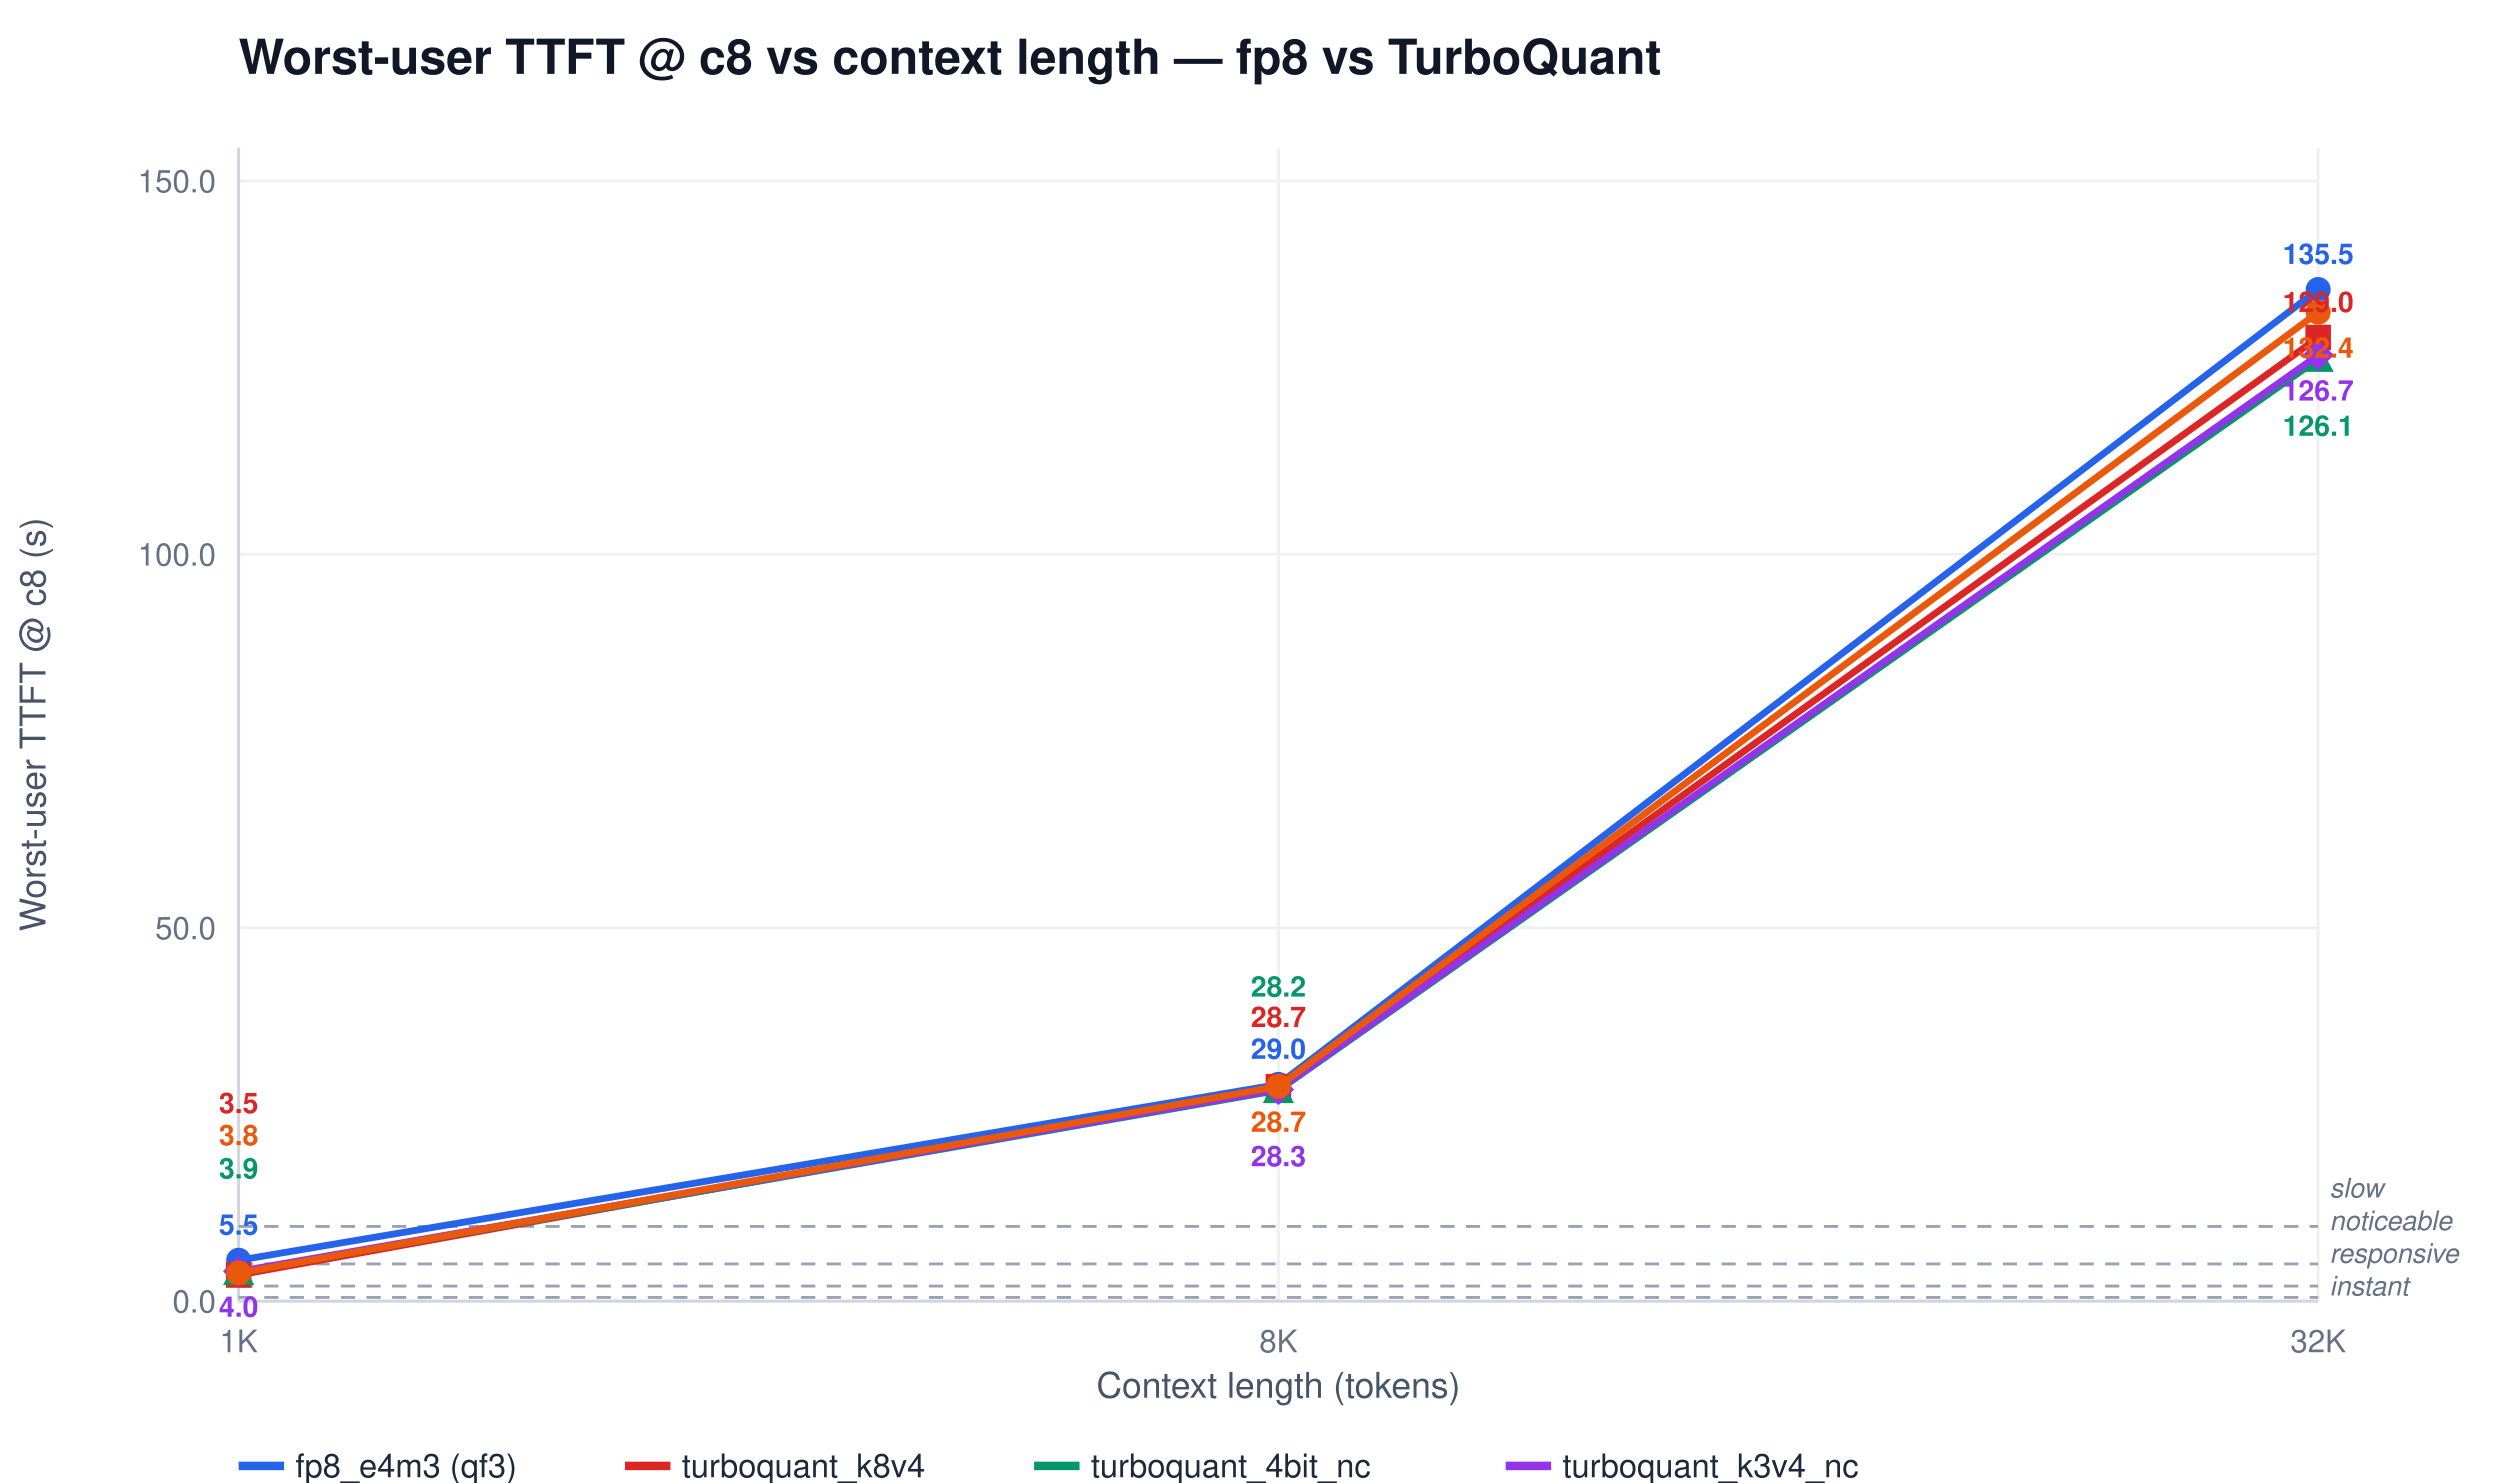
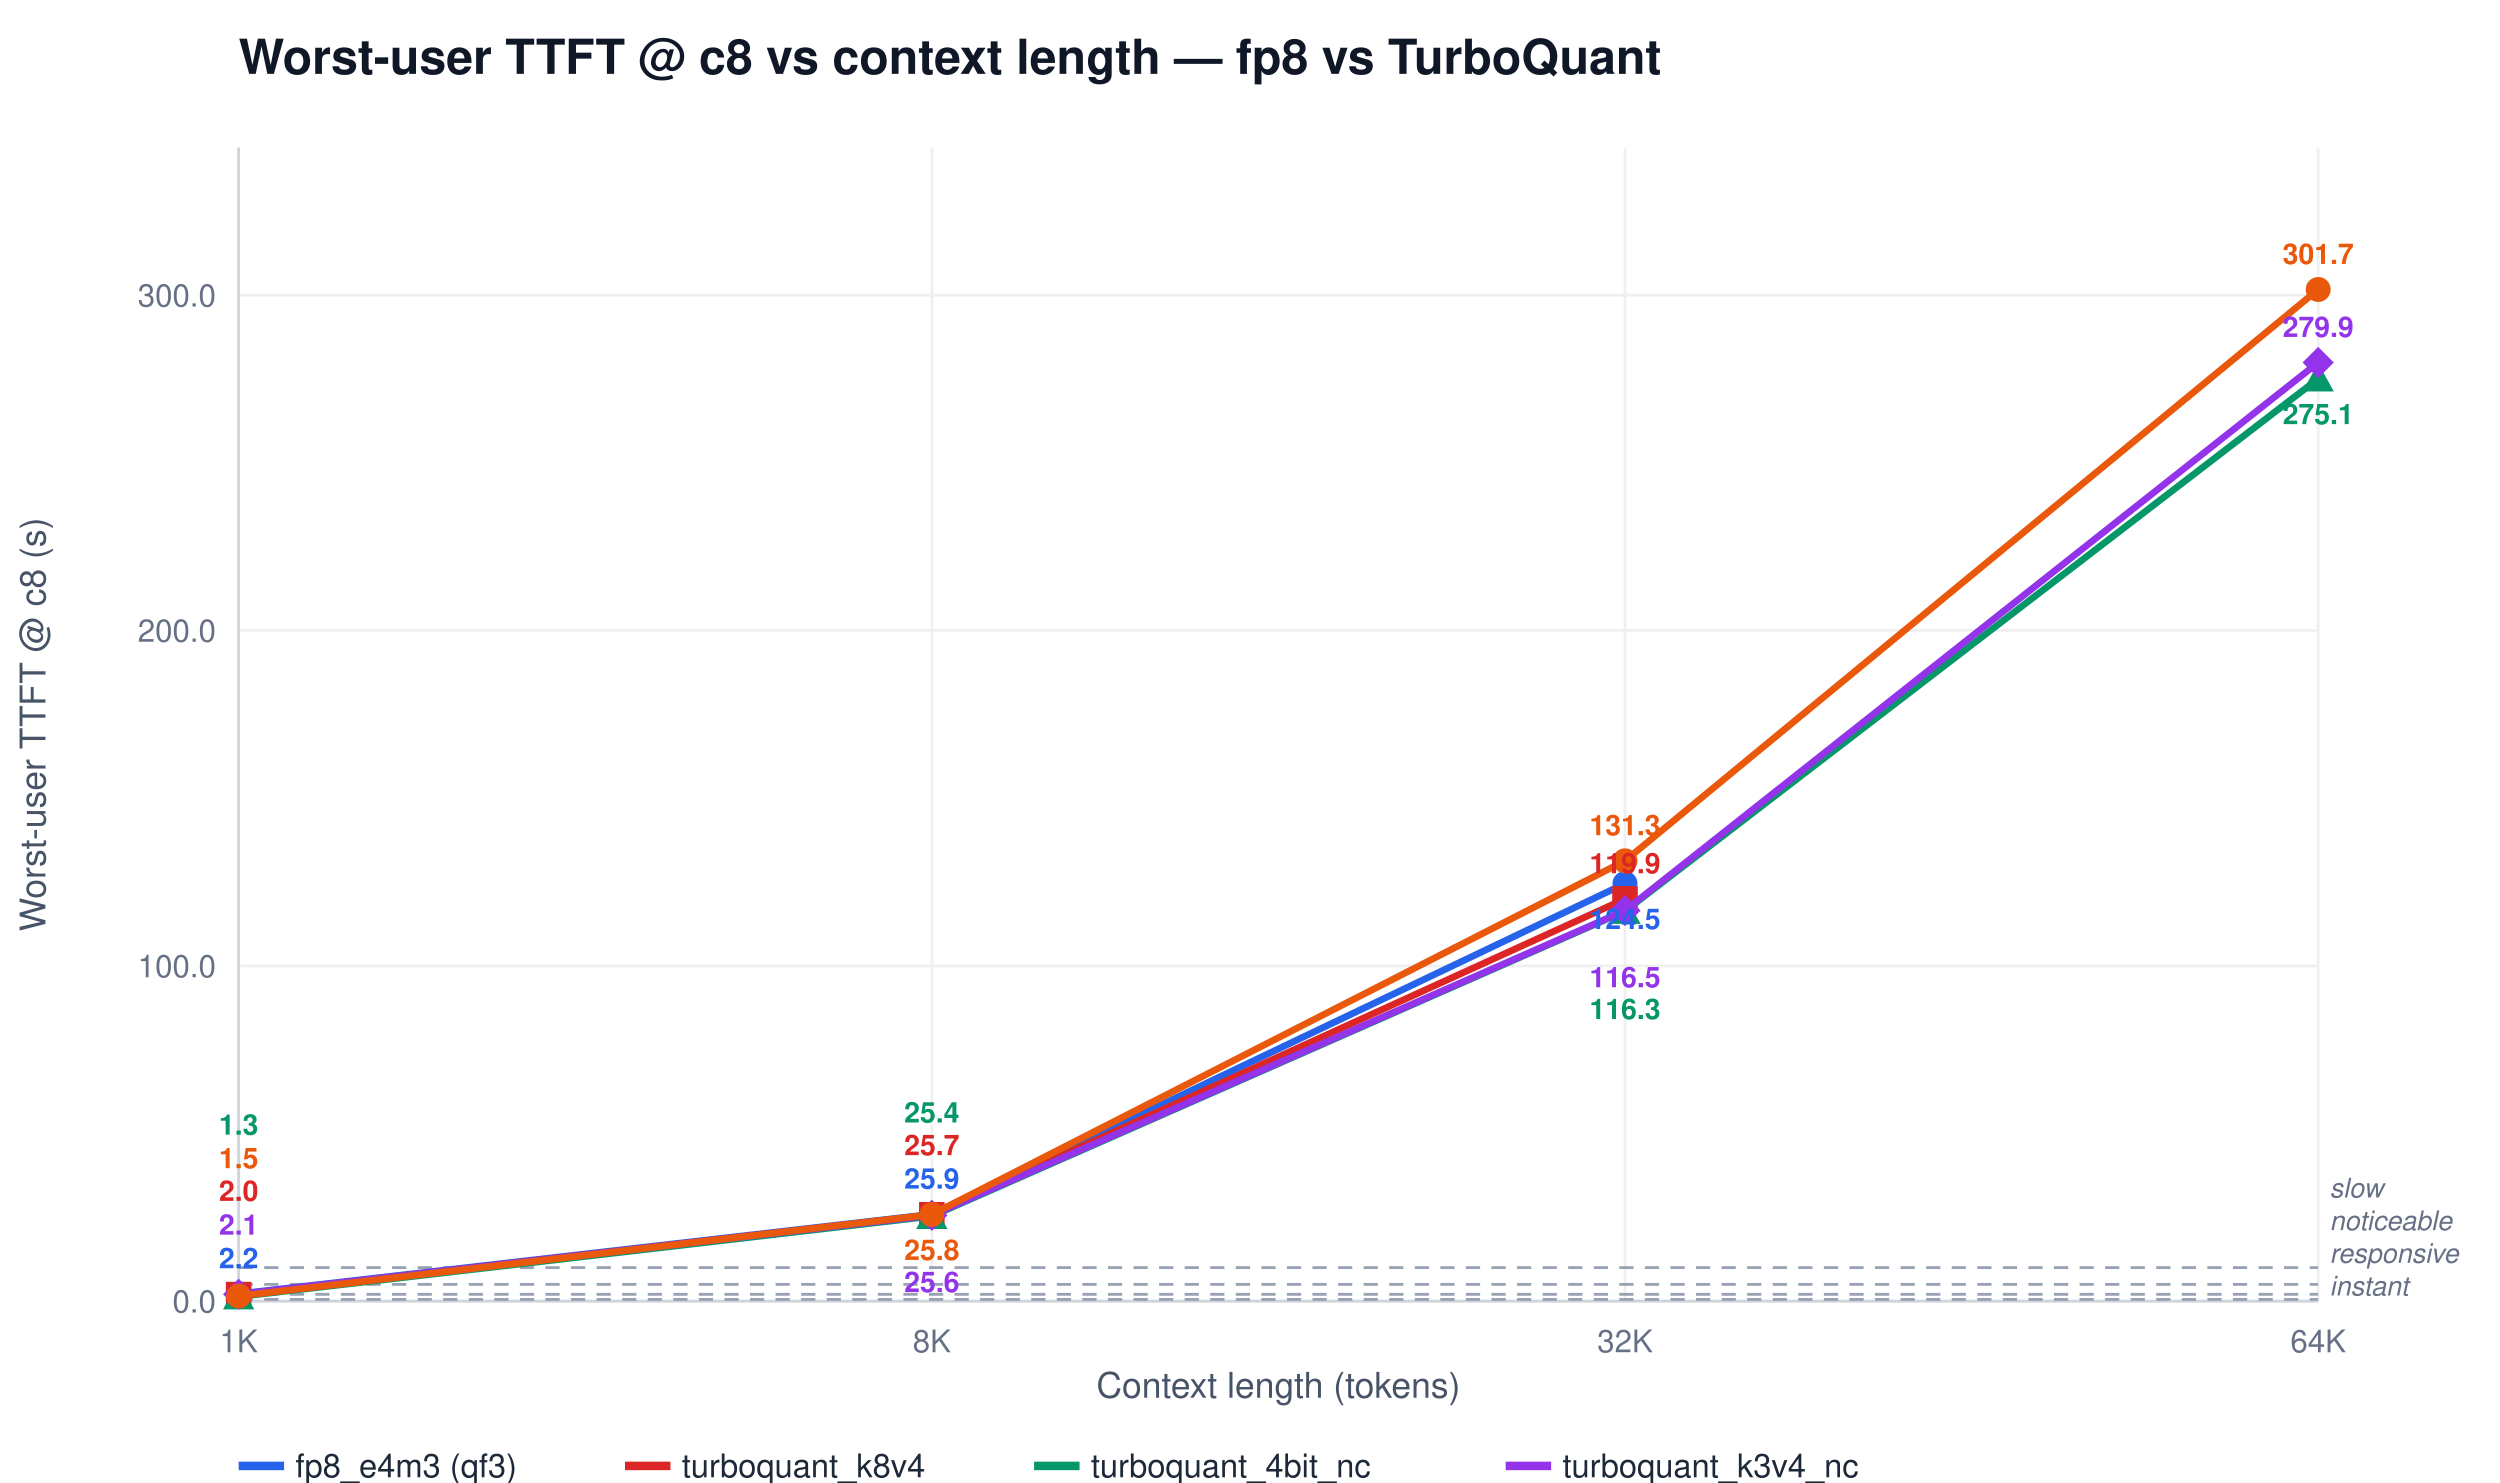
<svg xmlns="http://www.w3.org/2000/svg" width="880" height="522" viewBox="0 0 880 522" font-family="Segoe UI, Helvetica, Arial, sans-serif">
  <rect width="880" height="522" fill="#ffffff" />
  <text x="84" y="26" font-size="17" font-weight="600" fill="#101828">Worst-user TTFT @ c8 vs context length — fp8 vs TurboQuant</text>
  <line x1="84" y1="458.0" x2="816" y2="458.0" stroke="#f0f0f0" stroke-width="1" />
  <text x="76" y="462.0" font-size="11" fill="#667085" text-anchor="end">0.0</text>
-   <line x1="84" y1="326.6" x2="816" y2="326.6" stroke="#f0f0f0" stroke-width="1" />
-   <text x="76" y="330.6" font-size="11" fill="#667085" text-anchor="end">50.0</text>
-   <line x1="84" y1="195.1" x2="816" y2="195.1" stroke="#f0f0f0" stroke-width="1" />
-   <text x="76" y="199.1" font-size="11" fill="#667085" text-anchor="end">100.0</text>
-   <line x1="84" y1="63.7" x2="816" y2="63.7" stroke="#f0f0f0" stroke-width="1" />
-   <text x="76" y="67.7" font-size="11" fill="#667085" text-anchor="end">150.0</text>
+   <line x1="84" y1="340.0" x2="816" y2="340.0" stroke="#f0f0f0" stroke-width="1" />
+   <text x="76" y="344.0" font-size="11" fill="#667085" text-anchor="end">100.0</text>
+   <line x1="84" y1="221.9" x2="816" y2="221.9" stroke="#f0f0f0" stroke-width="1" />
+   <text x="76" y="225.9" font-size="11" fill="#667085" text-anchor="end">200.0</text>
+   <line x1="84" y1="103.9" x2="816" y2="103.9" stroke="#f0f0f0" stroke-width="1" />
+   <text x="76" y="107.9" font-size="11" fill="#667085" text-anchor="end">300.0</text>
  <line x1="84.0" y1="52" x2="84.0" y2="458" stroke="#f0f0f0" stroke-width="1" />
  <text x="84.0" y="476" font-size="11" fill="#667085" text-anchor="middle">1K</text>
-   <line x1="450.0" y1="52" x2="450.0" y2="458" stroke="#f0f0f0" stroke-width="1" />
-   <text x="450.0" y="476" font-size="11" fill="#667085" text-anchor="middle">8K</text>
+   <line x1="328.0" y1="52" x2="328.0" y2="458" stroke="#f0f0f0" stroke-width="1" />
+   <text x="328.0" y="476" font-size="11" fill="#667085" text-anchor="middle">8K</text>
+   <line x1="572.0" y1="52" x2="572.0" y2="458" stroke="#f0f0f0" stroke-width="1" />
+   <text x="572.0" y="476" font-size="11" fill="#667085" text-anchor="middle">32K</text>
  <line x1="816.0" y1="52" x2="816.0" y2="458" stroke="#f0f0f0" stroke-width="1" />
-   <text x="816.0" y="476" font-size="11" fill="#667085" text-anchor="middle">32K</text>
+   <text x="816.0" y="476" font-size="11" fill="#667085" text-anchor="middle">64K</text>
  <line x1="84" y1="458" x2="816" y2="458" stroke="#d0d5dd" stroke-width="1" />
  <line x1="84" y1="52" x2="84" y2="458" stroke="#d0d5dd" stroke-width="1" />
-   <line x1="84" y1="431.7" x2="816" y2="431.7" stroke="#98a2b3" stroke-width="1" stroke-dasharray="5 4" />
+   <line x1="84" y1="446.2" x2="816" y2="446.2" stroke="#98a2b3" stroke-width="1" stroke-dasharray="5 4" />
  <text x="820" y="421.5" font-size="9.5" fill="#667085" font-style="italic">slow</text>
-   <line x1="84" y1="444.9" x2="816" y2="444.9" stroke="#98a2b3" stroke-width="1" stroke-dasharray="5 4" />
+   <line x1="84" y1="452.1" x2="816" y2="452.1" stroke="#98a2b3" stroke-width="1" stroke-dasharray="5 4" />
  <text x="820" y="433.0" font-size="9.5" fill="#667085" font-style="italic">noticeable</text>
-   <line x1="84" y1="452.7" x2="816" y2="452.7" stroke="#98a2b3" stroke-width="1" stroke-dasharray="5 4" />
+   <line x1="84" y1="455.6" x2="816" y2="455.6" stroke="#98a2b3" stroke-width="1" stroke-dasharray="5 4" />
  <text x="820" y="444.5" font-size="9.5" fill="#667085" font-style="italic">responsive</text>
-   <line x1="84" y1="456.7" x2="816" y2="456.7" stroke="#98a2b3" stroke-width="1" stroke-dasharray="5 4" />
+   <line x1="84" y1="457.4" x2="816" y2="457.4" stroke="#98a2b3" stroke-width="1" stroke-dasharray="5 4" />
  <text x="820" y="456.0" font-size="9.5" fill="#667085" font-style="italic">instant</text>
-   <polyline points="84.0,443.6 450.0,381.7 816.0,101.9" fill="none" stroke="#2563eb" stroke-width="2.4" />
-   <circle cx="84.0" cy="443.6" r="4.4" fill="#2563eb" />
-   <circle cx="450.0" cy="381.7" r="4.4" fill="#2563eb" />
-   <circle cx="816.0" cy="101.9" r="4.4" fill="#2563eb" />
-   <polyline points="84.0,448.8 450.0,382.5 816.0,118.8" fill="none" stroke="#dc2626" stroke-width="2.4" />
-   <rect x="79.5" y="444.3" width="9" height="9" fill="#dc2626" />
-   <rect x="445.5" y="378.0" width="9" height="9" fill="#dc2626" />
-   <rect x="811.5" y="114.3" width="9" height="9" fill="#dc2626" />
-   <polyline points="84.0,447.8 450.0,383.8 816.0,126.4" fill="none" stroke="#059669" stroke-width="2.4" />
-   <polygon points="84.0,442.3 78.5,452.3 89.5,452.3" fill="#059669" />
-   <polygon points="450.0,378.3 444.5,388.3 455.5,388.3" fill="#059669" />
-   <polygon points="816.0,120.9 810.5,130.9 821.5,130.9" fill="#059669" />
-   <polyline points="84.0,447.5 450.0,383.5 816.0,125.0" fill="none" stroke="#9333ea" stroke-width="2.4" />
-   <polygon points="84.0,442.0 89.5,447.5 84.0,453.0 78.5,447.5" fill="#9333ea" />
-   <polygon points="450.0,378.0 455.5,383.5 450.0,389.0 444.5,383.5" fill="#9333ea" />
-   <polygon points="816.0,119.5 821.5,125.0 816.0,130.5 810.5,125.0" fill="#9333ea" />
-   <polyline points="84.0,448.1 450.0,382.4 816.0,109.9" fill="none" stroke="#ea580c" stroke-width="2.4" />
-   <circle cx="84.0" cy="448.1" r="4.4" fill="#ea580c" />
-   <circle cx="450.0" cy="382.4" r="4.4" fill="#ea580c" />
-   <circle cx="816.0" cy="109.9" r="4.4" fill="#ea580c" />
-   <text x="84.0" y="434.6" font-size="10" fill="#2563eb" text-anchor="middle" font-weight="600">5.5</text>
-   <text x="84.0" y="463.5" font-size="10" fill="#9333ea" text-anchor="middle" font-weight="600">4.0</text>
-   <text x="84.0" y="414.8" font-size="10" fill="#059669" text-anchor="middle" font-weight="600">3.9</text>
-   <text x="84.0" y="403.1" font-size="10" fill="#ea580c" text-anchor="middle" font-weight="600">3.8</text>
-   <text x="84.0" y="391.8" font-size="10" fill="#dc2626" text-anchor="middle" font-weight="600">3.5</text>
-   <text x="450.0" y="372.7" font-size="10" fill="#2563eb" text-anchor="middle" font-weight="600">29.0</text>
-   <text x="450.0" y="398.4" font-size="10" fill="#ea580c" text-anchor="middle" font-weight="600">28.7</text>
-   <text x="450.0" y="361.5" font-size="10" fill="#dc2626" text-anchor="middle" font-weight="600">28.7</text>
-   <text x="450.0" y="410.5" font-size="10" fill="#9333ea" text-anchor="middle" font-weight="600">28.3</text>
-   <text x="450.0" y="350.8" font-size="10" fill="#059669" text-anchor="middle" font-weight="600">28.2</text>
-   <text x="816.0" y="92.9" font-size="10" fill="#2563eb" text-anchor="middle" font-weight="600">135.5</text>
-   <text x="816.0" y="125.9" font-size="10" fill="#ea580c" text-anchor="middle" font-weight="600">132.4</text>
-   <text x="816.0" y="109.8" font-size="10" fill="#dc2626" text-anchor="middle" font-weight="600">129.0</text>
-   <text x="816.0" y="141.0" font-size="10" fill="#9333ea" text-anchor="middle" font-weight="600">126.7</text>
-   <text x="816.0" y="153.4" font-size="10" fill="#059669" text-anchor="middle" font-weight="600">126.1</text>
+   <polyline points="84.0,455.4 328.0,427.4 572.0,311.0" fill="none" stroke="#2563eb" stroke-width="2.4" />
+   <circle cx="84.0" cy="455.4" r="4.4" fill="#2563eb" />
+   <circle cx="328.0" cy="427.4" r="4.4" fill="#2563eb" />
+   <circle cx="572.0" cy="311.0" r="4.4" fill="#2563eb" />
+   <polyline points="84.0,455.7 328.0,427.6 572.0,316.4" fill="none" stroke="#dc2626" stroke-width="2.4" />
+   <rect x="79.5" y="451.2" width="9" height="9" fill="#dc2626" />
+   <rect x="323.5" y="423.1" width="9" height="9" fill="#dc2626" />
+   <rect x="567.5" y="311.9" width="9" height="9" fill="#dc2626" />
+   <polyline points="84.0,456.4 328.0,428.1 572.0,320.7 816.0,133.3" fill="none" stroke="#059669" stroke-width="2.4" />
+   <polygon points="84.0,450.9 78.5,460.9 89.5,460.9" fill="#059669" />
+   <polygon points="328.0,422.6 322.5,432.6 333.5,432.6" fill="#059669" />
+   <polygon points="572.0,315.2 566.5,325.2 577.5,325.2" fill="#059669" />
+   <polygon points="816.0,127.8 810.5,137.8 821.5,137.8" fill="#059669" />
+   <polyline points="84.0,455.6 328.0,427.8 572.0,320.5 816.0,127.6" fill="none" stroke="#9333ea" stroke-width="2.4" />
+   <polygon points="84.0,450.1 89.5,455.6 84.0,461.1 78.5,455.6" fill="#9333ea" />
+   <polygon points="328.0,422.3 333.5,427.8 328.0,433.3 322.5,427.8" fill="#9333ea" />
+   <polygon points="572.0,315.0 577.5,320.5 572.0,326.0 566.5,320.5" fill="#9333ea" />
+   <polygon points="816.0,122.1 821.5,127.6 816.0,133.1 810.5,127.6" fill="#9333ea" />
+   <polyline points="84.0,456.2 328.0,427.5 572.0,303.0 816.0,101.9" fill="none" stroke="#ea580c" stroke-width="2.4" />
+   <circle cx="84.0" cy="456.2" r="4.4" fill="#ea580c" />
+   <circle cx="328.0" cy="427.5" r="4.4" fill="#ea580c" />
+   <circle cx="572.0" cy="303.0" r="4.4" fill="#ea580c" />
+   <circle cx="816.0" cy="101.9" r="4.4" fill="#ea580c" />
+   <text x="84.0" y="446.4" font-size="10" fill="#2563eb" text-anchor="middle" font-weight="600">2.2</text>
+   <text x="84.0" y="434.6" font-size="10" fill="#9333ea" text-anchor="middle" font-weight="600">2.1</text>
+   <text x="84.0" y="422.7" font-size="10" fill="#dc2626" text-anchor="middle" font-weight="600">2.0</text>
+   <text x="84.0" y="411.2" font-size="10" fill="#ea580c" text-anchor="middle" font-weight="600">1.5</text>
+   <text x="84.0" y="399.4" font-size="10" fill="#059669" text-anchor="middle" font-weight="600">1.3</text>
+   <text x="328.0" y="418.4" font-size="10" fill="#2563eb" text-anchor="middle" font-weight="600">25.9</text>
+   <text x="328.0" y="443.5" font-size="10" fill="#ea580c" text-anchor="middle" font-weight="600">25.8</text>
+   <text x="328.0" y="406.6" font-size="10" fill="#dc2626" text-anchor="middle" font-weight="600">25.7</text>
+   <text x="328.0" y="454.8" font-size="10" fill="#9333ea" text-anchor="middle" font-weight="600">25.6</text>
+   <text x="328.0" y="395.1" font-size="10" fill="#059669" text-anchor="middle" font-weight="600">25.4</text>
+   <text x="572.0" y="294.0" font-size="10" fill="#ea580c" text-anchor="middle" font-weight="600">131.3</text>
+   <text x="572.0" y="327.0" font-size="10" fill="#2563eb" text-anchor="middle" font-weight="600">124.5</text>
+   <text x="572.0" y="307.4" font-size="10" fill="#dc2626" text-anchor="middle" font-weight="600">119.9</text>
+   <text x="572.0" y="347.5" font-size="10" fill="#9333ea" text-anchor="middle" font-weight="600">116.5</text>
+   <text x="572.0" y="358.7" font-size="10" fill="#059669" text-anchor="middle" font-weight="600">116.3</text>
+   <text x="816.0" y="92.9" font-size="10" fill="#ea580c" text-anchor="middle" font-weight="600">301.7</text>
+   <text x="816.0" y="118.6" font-size="10" fill="#9333ea" text-anchor="middle" font-weight="600">279.9</text>
+   <text x="816.0" y="149.3" font-size="10" fill="#059669" text-anchor="middle" font-weight="600">275.1</text>
  <line x1="84" y1="516" x2="100" y2="516" stroke="#2563eb" stroke-width="3" />
  <text x="104" y="520" font-size="11.5" fill="#1d2939">fp8_e4m3 (qf3)</text>
  <line x1="220" y1="516" x2="236" y2="516" stroke="#dc2626" stroke-width="3" />
  <text x="240" y="520" font-size="11.5" fill="#1d2939">turboquant_k8v4</text>
  <line x1="364" y1="516" x2="380" y2="516" stroke="#059669" stroke-width="3" />
  <text x="384" y="520" font-size="11.5" fill="#1d2939">turboquant_4bit_nc</text>
  <line x1="530" y1="516" x2="546" y2="516" stroke="#9333ea" stroke-width="3" />
  <text x="550" y="520" font-size="11.5" fill="#1d2939">turboquant_k3v4_nc</text>
  <line x1="84" y1="538" x2="100" y2="538" stroke="#ea580c" stroke-width="3" />
  <text x="104" y="542" font-size="11.5" fill="#1d2939">turboquant_3bit_nc</text>
  <text x="450" y="492" font-size="12.5" fill="#475467" text-anchor="middle">Context length (tokens)</text>
  <text x="16" y="255" font-size="12.5" fill="#475467" text-anchor="middle" transform="rotate(-90 16 255)">Worst-user TTFT @ c8 (s)</text>
</svg>
